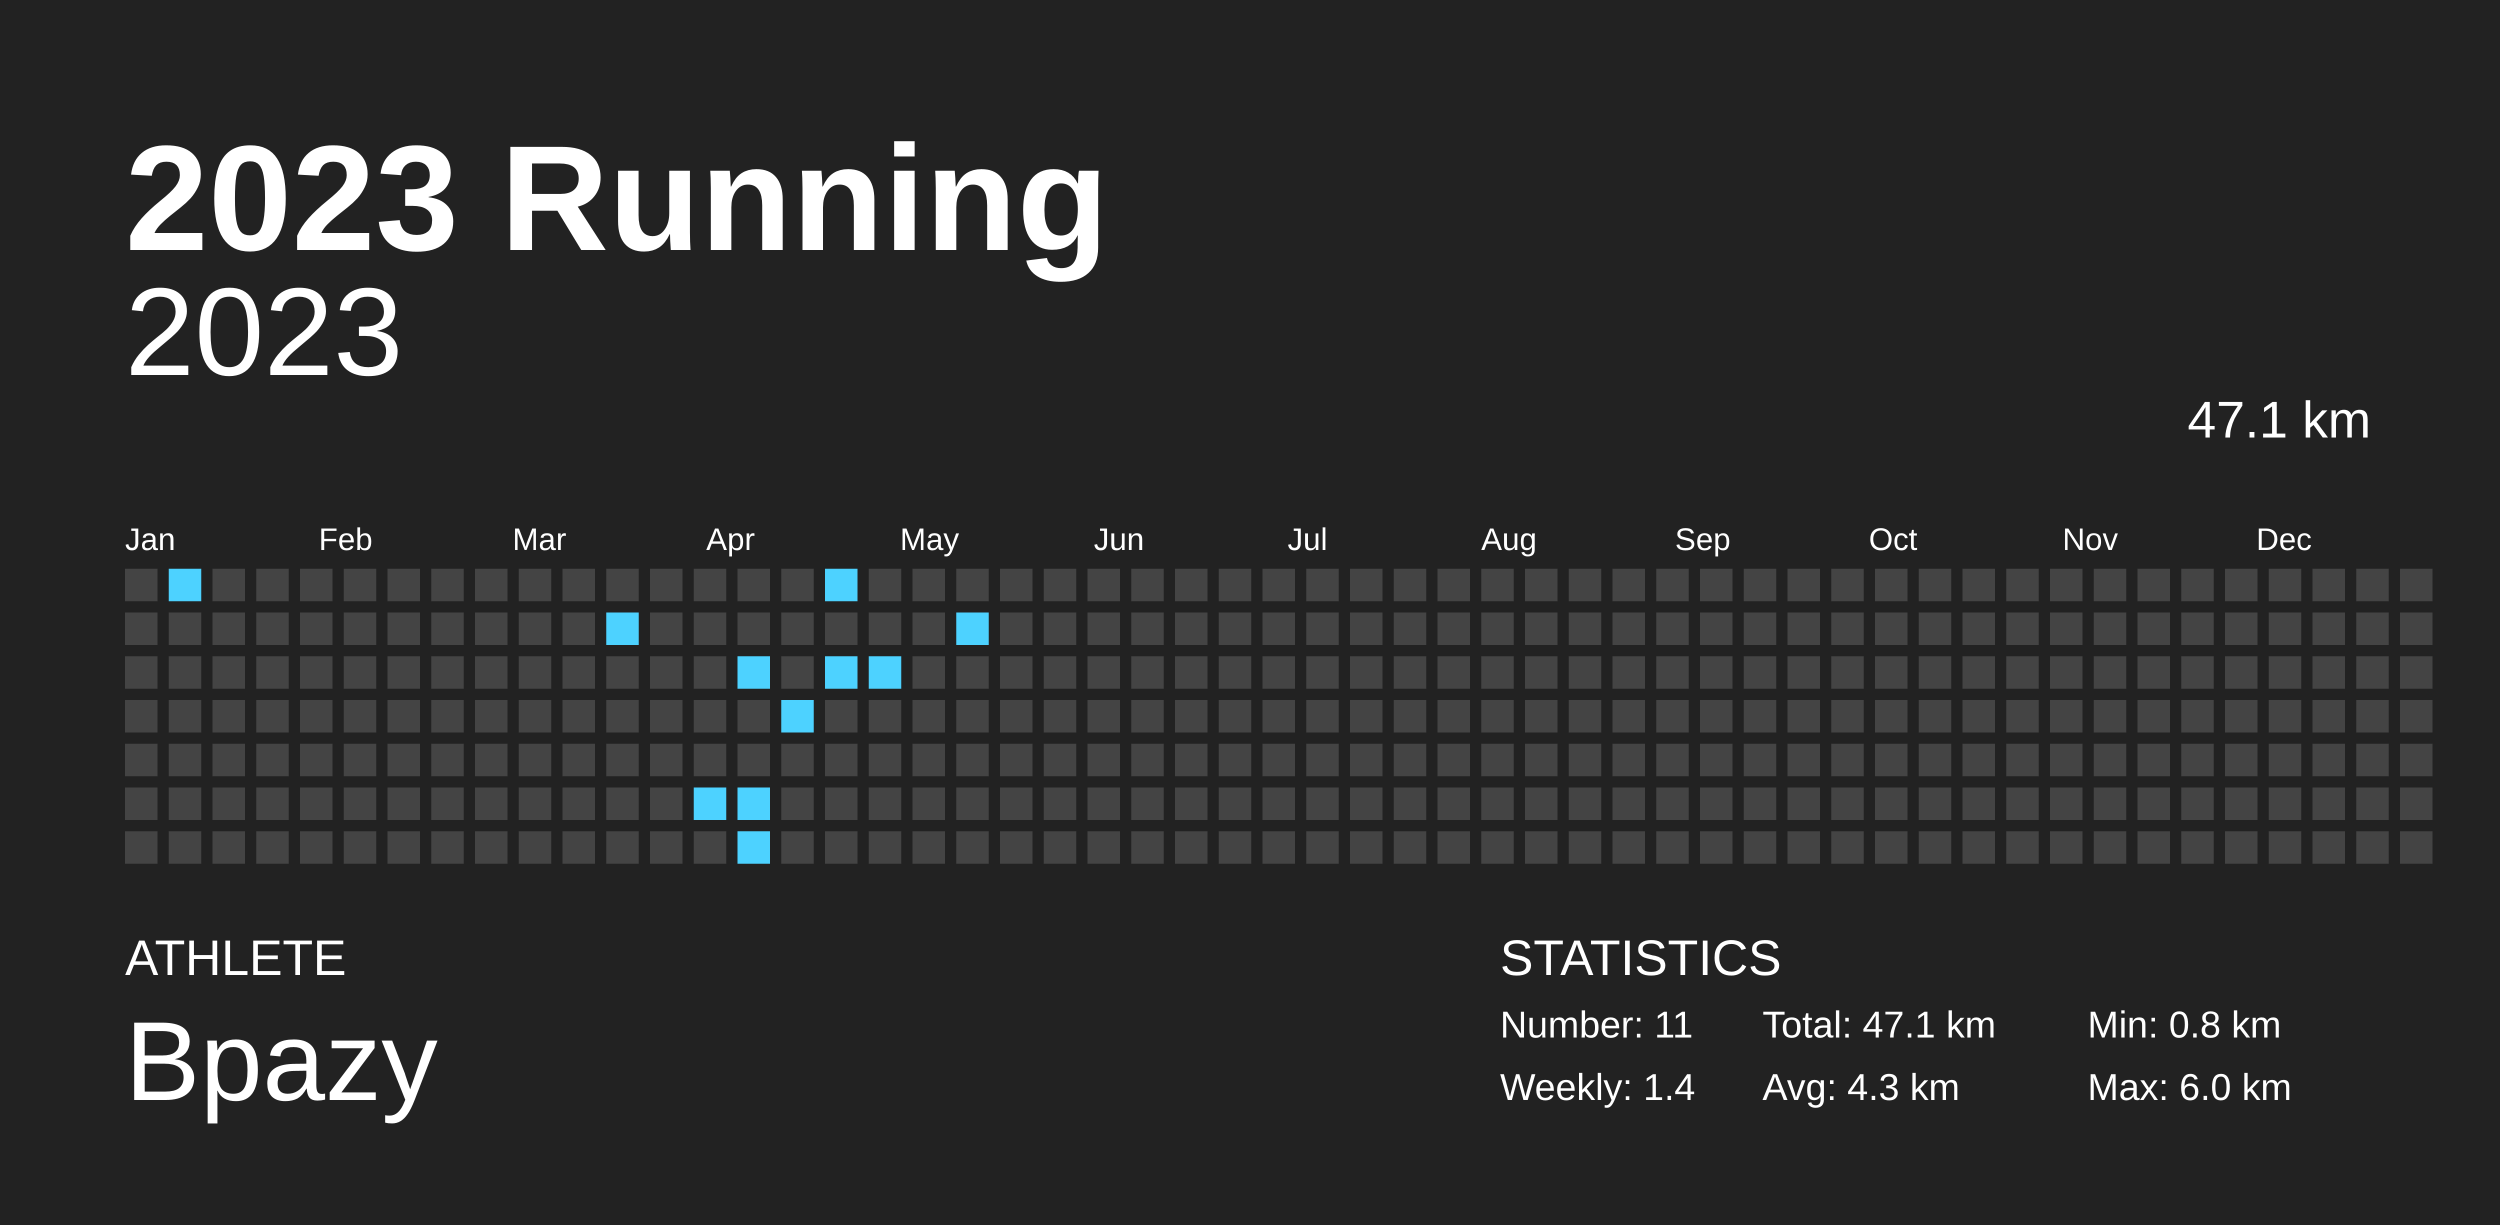
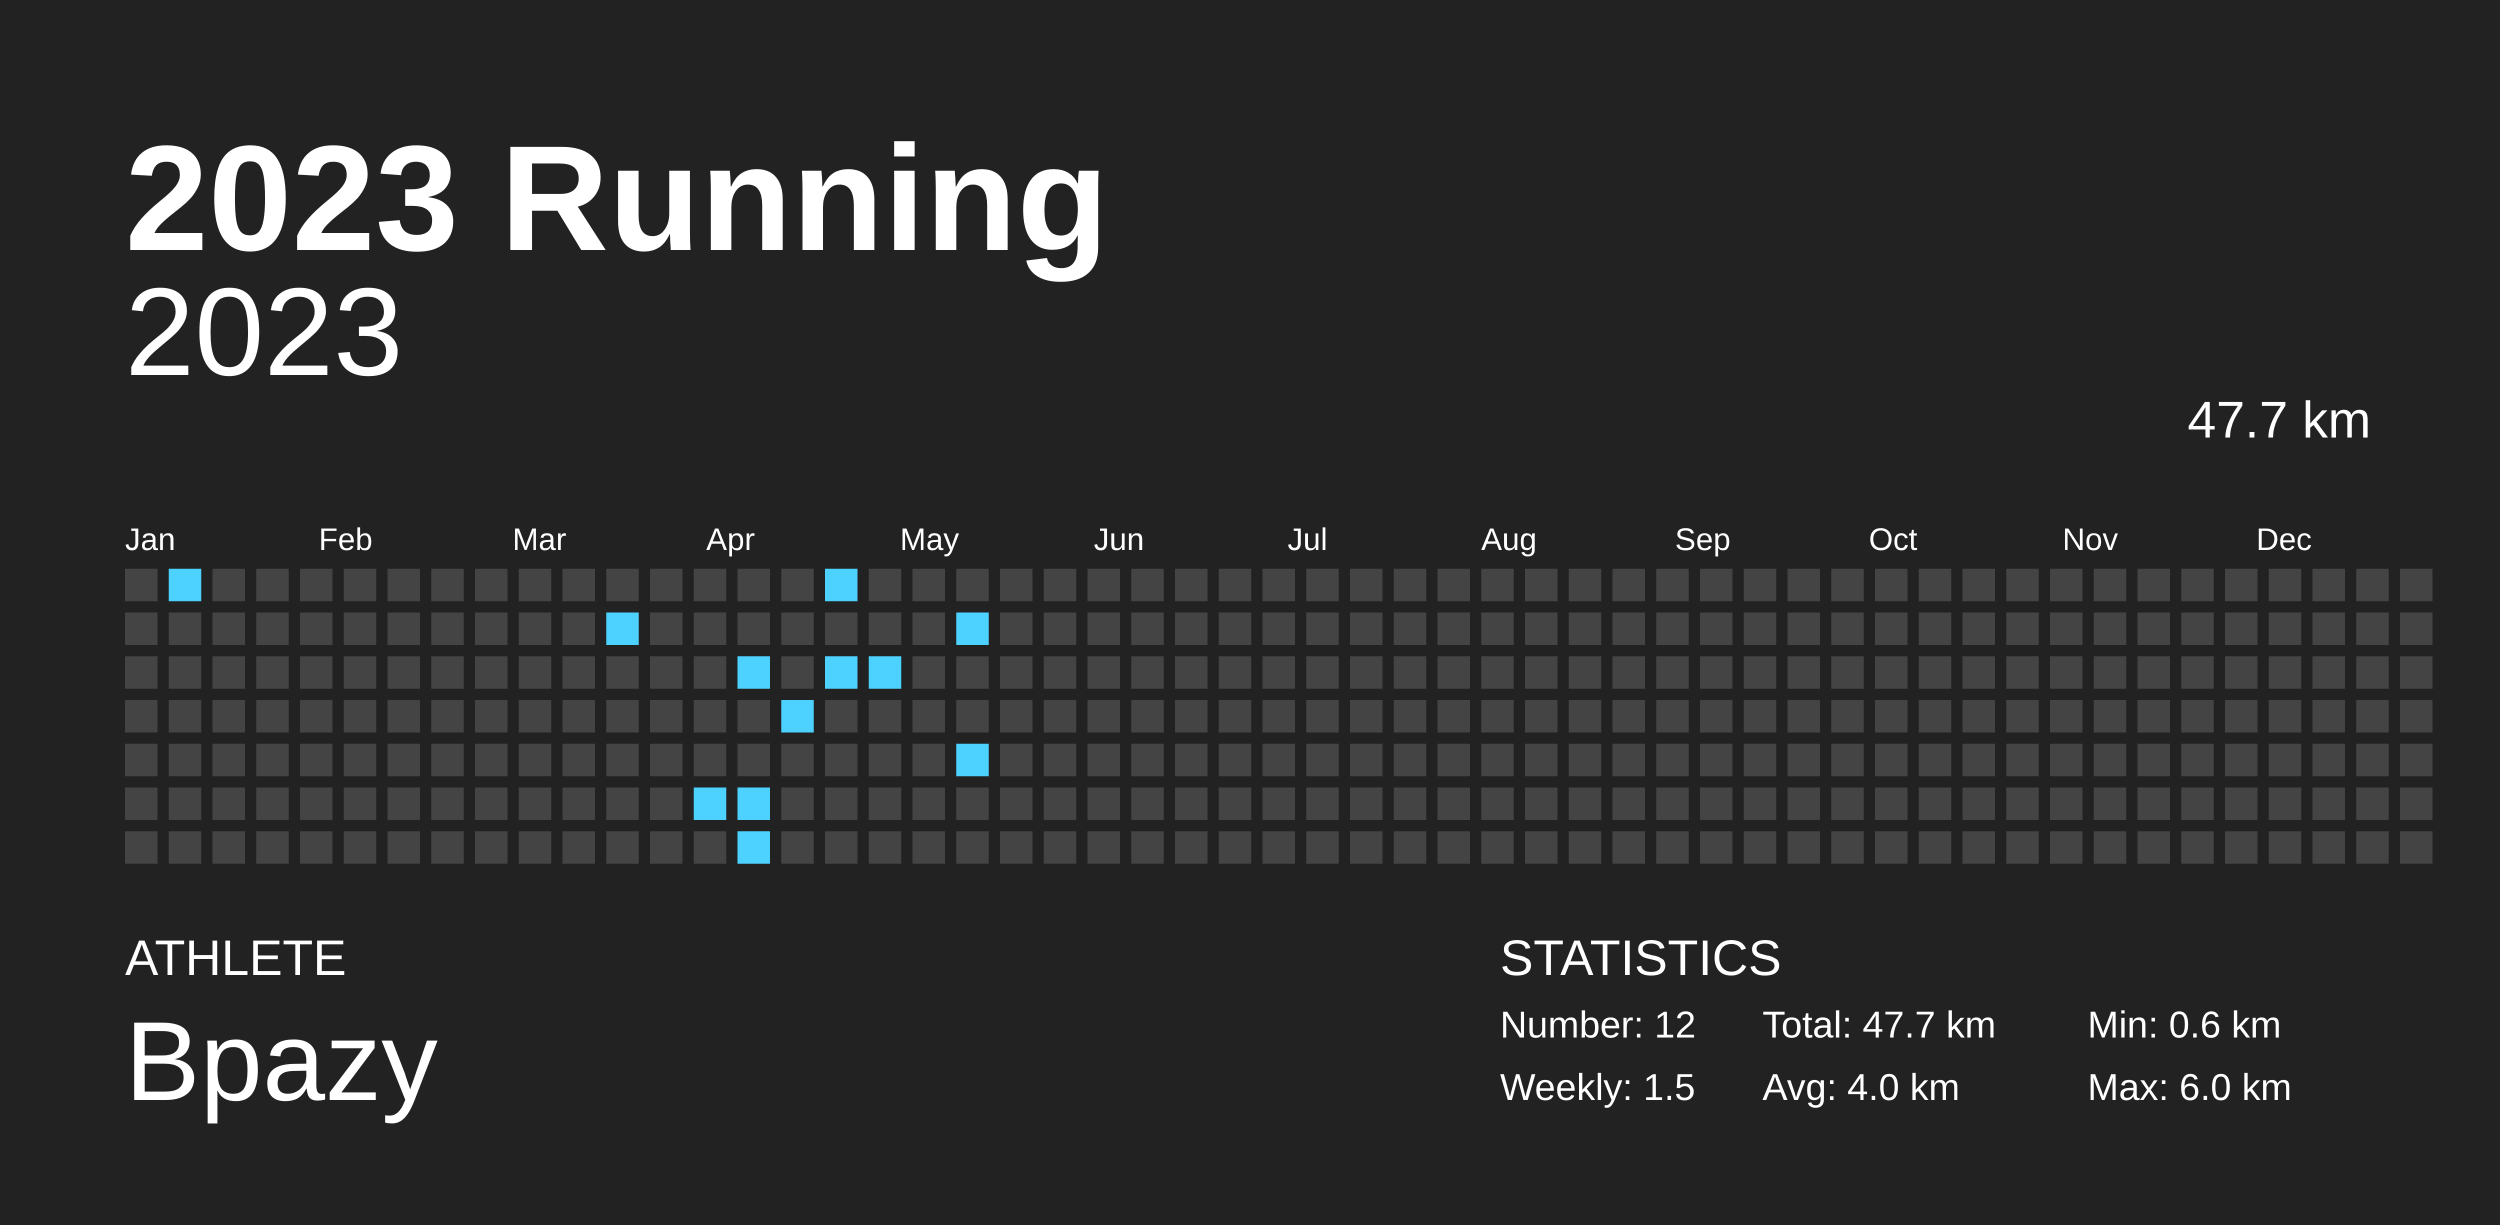
<svg xmlns="http://www.w3.org/2000/svg" baseProfile="full" height="98mm" version="1.1" viewBox="0,0,200,98" width="200mm">
  <defs />
  <rect fill="#222222" height="98" width="200" x="0" y="0" />
  <text fill="#FFFFFF" style="font-size:12px; font-family:Arial; font-weight:bold;" x="10" y="20">2023 Running</text>
  <text fill="#FFFFFF" style="font-size:4px; font-family:Arial" x="10" y="78">ATHLETE</text>
  <text fill="#FFFFFF" style="font-size:9px; font-family:Arial" x="10" y="88">Bpazy</text>
  <text fill="#FFFFFF" style="font-size:4px; font-family:Arial" x="120" y="78">STATISTICS</text>
-   <text fill="#FFFFFF" style="font-size:3px; font-family:Arial" x="120" y="83">Number: 11</text>
-   <text fill="#FFFFFF" style="font-size:3px; font-family:Arial" x="120" y="88">Weekly: 1.4</text>
-   <text fill="#FFFFFF" style="font-size:3px; font-family:Arial" x="141" y="83">Total: 47.1 km</text>
-   <text fill="#FFFFFF" style="font-size:3px; font-family:Arial" x="141" y="88">Avg: 4.3 km</text>
-   <text fill="#FFFFFF" style="font-size:3px; font-family:Arial" x="167" y="83">Min: 0.8 km</text>
+   <text fill="#FFFFFF" style="font-size:3px; font-family:Arial" x="120" y="83">Number: 12</text>
+   <text fill="#FFFFFF" style="font-size:3px; font-family:Arial" x="120" y="88">Weekly: 1.5</text>
+   <text fill="#FFFFFF" style="font-size:3px; font-family:Arial" x="141" y="83">Total: 47.7 km</text>
+   <text fill="#FFFFFF" style="font-size:3px; font-family:Arial" x="141" y="88">Avg: 4.0 km</text>
+   <text fill="#FFFFFF" style="font-size:3px; font-family:Arial" x="167" y="83">Min: 0.6 km</text>
  <text fill="#FFFFFF" style="font-size:3px; font-family:Arial" x="167" y="88">Max: 6.0 km</text>
  <text alignment-baseline="hanging" fill="#FFFFFF" style="font-size:10.0px; font-family:Arial;" x="10" y="30">2023</text>
-   <text alignment-baseline="hanging" fill="#FFFFFF" style="font-size:4.125px; font-family:Arial;" x="175" y="35">47.1 km</text>
+   <text alignment-baseline="hanging" fill="#FFFFFF" style="font-size:4.125px; font-family:Arial;" x="175" y="35">47.7 km</text>
  <text fill="#FFFFFF" style="font-size:2.5px; font-family:Arial" x="10.0" y="44">Jan</text>
  <text fill="#FFFFFF" style="font-size:2.5px; font-family:Arial" x="25.5" y="44">Feb</text>
  <text fill="#FFFFFF" style="font-size:2.5px; font-family:Arial" x="41.0" y="44">Mar</text>
  <text fill="#FFFFFF" style="font-size:2.5px; font-family:Arial" x="56.5" y="44">Apr</text>
  <text fill="#FFFFFF" style="font-size:2.5px; font-family:Arial" x="72.0" y="44">May</text>
  <text fill="#FFFFFF" style="font-size:2.5px; font-family:Arial" x="87.5" y="44">Jun</text>
  <text fill="#FFFFFF" style="font-size:2.5px; font-family:Arial" x="103.0" y="44">Jul</text>
  <text fill="#FFFFFF" style="font-size:2.5px; font-family:Arial" x="118.5" y="44">Aug</text>
  <text fill="#FFFFFF" style="font-size:2.5px; font-family:Arial" x="134.0" y="44">Sep</text>
  <text fill="#FFFFFF" style="font-size:2.5px; font-family:Arial" x="149.5" y="44">Oct</text>
  <text fill="#FFFFFF" style="font-size:2.5px; font-family:Arial" x="165.0" y="44">Nov</text>
  <text fill="#FFFFFF" style="font-size:2.5px; font-family:Arial" x="180.5" y="44">Dec</text>
  <rect fill="#444444" height="2.6" width="2.6" x="10.0" y="45.5" />
  <rect fill="#444444" height="2.6" width="2.6" x="10.0" y="49.0" />
  <rect fill="#444444" height="2.6" width="2.6" x="10.0" y="52.5" />
  <rect fill="#444444" height="2.6" width="2.6" x="10.0" y="56.0" />
  <rect fill="#444444" height="2.6" width="2.6" x="10.0" y="59.5" />
  <rect fill="#444444" height="2.6" width="2.6" x="10.0" y="63.0" />
  <rect fill="#444444" height="2.6" width="2.6" x="10.0" y="66.5" />
  <rect fill="#4dd2ff" height="2.6" width="2.6" x="13.5" y="45.5" />
  <rect fill="#444444" height="2.6" width="2.6" x="13.5" y="49.0" />
  <rect fill="#444444" height="2.6" width="2.6" x="13.5" y="52.5" />
  <rect fill="#444444" height="2.6" width="2.6" x="13.5" y="56.0" />
  <rect fill="#444444" height="2.6" width="2.6" x="13.5" y="59.5" />
  <rect fill="#444444" height="2.6" width="2.6" x="13.5" y="63.0" />
  <rect fill="#444444" height="2.6" width="2.6" x="13.5" y="66.5" />
  <rect fill="#444444" height="2.6" width="2.6" x="17.0" y="45.5" />
  <rect fill="#444444" height="2.6" width="2.6" x="17.0" y="49.0" />
  <rect fill="#444444" height="2.6" width="2.6" x="17.0" y="52.5" />
  <rect fill="#444444" height="2.6" width="2.6" x="17.0" y="56.0" />
  <rect fill="#444444" height="2.6" width="2.6" x="17.0" y="59.5" />
  <rect fill="#444444" height="2.6" width="2.6" x="17.0" y="63.0" />
  <rect fill="#444444" height="2.6" width="2.6" x="17.0" y="66.5" />
  <rect fill="#444444" height="2.6" width="2.6" x="20.5" y="45.5" />
  <rect fill="#444444" height="2.6" width="2.6" x="20.5" y="49.0" />
  <rect fill="#444444" height="2.6" width="2.6" x="20.5" y="52.5" />
  <rect fill="#444444" height="2.6" width="2.6" x="20.5" y="56.0" />
  <rect fill="#444444" height="2.6" width="2.6" x="20.5" y="59.5" />
  <rect fill="#444444" height="2.6" width="2.6" x="20.5" y="63.0" />
  <rect fill="#444444" height="2.6" width="2.6" x="20.5" y="66.5" />
  <rect fill="#444444" height="2.6" width="2.6" x="24.0" y="45.5" />
  <rect fill="#444444" height="2.6" width="2.6" x="24.0" y="49.0" />
  <rect fill="#444444" height="2.6" width="2.6" x="24.0" y="52.5" />
  <rect fill="#444444" height="2.6" width="2.6" x="24.0" y="56.0" />
  <rect fill="#444444" height="2.6" width="2.6" x="24.0" y="59.5" />
  <rect fill="#444444" height="2.6" width="2.6" x="24.0" y="63.0" />
  <rect fill="#444444" height="2.6" width="2.6" x="24.0" y="66.5" />
  <rect fill="#444444" height="2.6" width="2.6" x="27.5" y="45.5" />
  <rect fill="#444444" height="2.6" width="2.6" x="27.5" y="49.0" />
  <rect fill="#444444" height="2.6" width="2.6" x="27.5" y="52.5" />
  <rect fill="#444444" height="2.6" width="2.6" x="27.5" y="56.0" />
  <rect fill="#444444" height="2.6" width="2.6" x="27.5" y="59.5" />
  <rect fill="#444444" height="2.6" width="2.6" x="27.5" y="63.0" />
  <rect fill="#444444" height="2.6" width="2.6" x="27.5" y="66.5" />
  <rect fill="#444444" height="2.6" width="2.6" x="31.0" y="45.5" />
  <rect fill="#444444" height="2.6" width="2.6" x="31.0" y="49.0" />
  <rect fill="#444444" height="2.6" width="2.6" x="31.0" y="52.5" />
  <rect fill="#444444" height="2.6" width="2.6" x="31.0" y="56.0" />
  <rect fill="#444444" height="2.6" width="2.6" x="31.0" y="59.5" />
  <rect fill="#444444" height="2.6" width="2.6" x="31.0" y="63.0" />
  <rect fill="#444444" height="2.6" width="2.6" x="31.0" y="66.5" />
  <rect fill="#444444" height="2.6" width="2.6" x="34.5" y="45.5" />
  <rect fill="#444444" height="2.6" width="2.6" x="34.5" y="49.0" />
  <rect fill="#444444" height="2.6" width="2.6" x="34.5" y="52.5" />
  <rect fill="#444444" height="2.6" width="2.6" x="34.5" y="56.0" />
  <rect fill="#444444" height="2.6" width="2.6" x="34.5" y="59.5" />
  <rect fill="#444444" height="2.6" width="2.6" x="34.5" y="63.0" />
  <rect fill="#444444" height="2.6" width="2.6" x="34.5" y="66.5" />
  <rect fill="#444444" height="2.6" width="2.6" x="38.0" y="45.5" />
  <rect fill="#444444" height="2.6" width="2.6" x="38.0" y="49.0" />
  <rect fill="#444444" height="2.6" width="2.6" x="38.0" y="52.5" />
  <rect fill="#444444" height="2.6" width="2.6" x="38.0" y="56.0" />
  <rect fill="#444444" height="2.6" width="2.6" x="38.0" y="59.5" />
  <rect fill="#444444" height="2.6" width="2.6" x="38.0" y="63.0" />
  <rect fill="#444444" height="2.6" width="2.6" x="38.0" y="66.5" />
  <rect fill="#444444" height="2.6" width="2.6" x="41.5" y="45.5" />
  <rect fill="#444444" height="2.6" width="2.6" x="41.5" y="49.0" />
  <rect fill="#444444" height="2.6" width="2.6" x="41.5" y="52.5" />
  <rect fill="#444444" height="2.6" width="2.6" x="41.5" y="56.0" />
  <rect fill="#444444" height="2.6" width="2.6" x="41.5" y="59.5" />
  <rect fill="#444444" height="2.6" width="2.6" x="41.5" y="63.0" />
  <rect fill="#444444" height="2.6" width="2.6" x="41.5" y="66.5" />
  <rect fill="#444444" height="2.6" width="2.6" x="45.0" y="45.5" />
  <rect fill="#444444" height="2.6" width="2.6" x="45.0" y="49.0" />
  <rect fill="#444444" height="2.6" width="2.6" x="45.0" y="52.5" />
  <rect fill="#444444" height="2.6" width="2.6" x="45.0" y="56.0" />
  <rect fill="#444444" height="2.6" width="2.6" x="45.0" y="59.5" />
  <rect fill="#444444" height="2.6" width="2.6" x="45.0" y="63.0" />
  <rect fill="#444444" height="2.6" width="2.6" x="45.0" y="66.5" />
  <rect fill="#444444" height="2.6" width="2.6" x="48.5" y="45.5" />
  <rect fill="#4dd2ff" height="2.6" width="2.6" x="48.5" y="49.0" />
  <rect fill="#444444" height="2.6" width="2.6" x="48.5" y="52.5" />
  <rect fill="#444444" height="2.6" width="2.6" x="48.5" y="56.0" />
  <rect fill="#444444" height="2.6" width="2.6" x="48.5" y="59.5" />
  <rect fill="#444444" height="2.6" width="2.6" x="48.5" y="63.0" />
  <rect fill="#444444" height="2.6" width="2.6" x="48.5" y="66.5" />
  <rect fill="#444444" height="2.6" width="2.6" x="52.0" y="45.5" />
  <rect fill="#444444" height="2.6" width="2.6" x="52.0" y="49.0" />
  <rect fill="#444444" height="2.6" width="2.6" x="52.0" y="52.5" />
  <rect fill="#444444" height="2.6" width="2.6" x="52.0" y="56.0" />
  <rect fill="#444444" height="2.6" width="2.6" x="52.0" y="59.5" />
  <rect fill="#444444" height="2.6" width="2.6" x="52.0" y="63.0" />
  <rect fill="#444444" height="2.6" width="2.6" x="52.0" y="66.5" />
  <rect fill="#444444" height="2.6" width="2.6" x="55.5" y="45.5" />
  <rect fill="#444444" height="2.6" width="2.6" x="55.5" y="49.0" />
  <rect fill="#444444" height="2.6" width="2.6" x="55.5" y="52.5" />
  <rect fill="#444444" height="2.6" width="2.6" x="55.5" y="56.0" />
  <rect fill="#444444" height="2.6" width="2.6" x="55.5" y="59.5" />
  <rect fill="#4dd2ff" height="2.6" width="2.6" x="55.5" y="63.0" />
  <rect fill="#444444" height="2.6" width="2.6" x="55.5" y="66.5" />
  <rect fill="#444444" height="2.6" width="2.6" x="59.0" y="45.5" />
  <rect fill="#444444" height="2.6" width="2.6" x="59.0" y="49.0" />
  <rect fill="#4dd2ff" height="2.6" width="2.6" x="59.0" y="52.5" />
  <rect fill="#444444" height="2.6" width="2.6" x="59.0" y="56.0" />
  <rect fill="#444444" height="2.6" width="2.6" x="59.0" y="59.5" />
  <rect fill="#4dd2ff" height="2.6" width="2.6" x="59.0" y="63.0" />
  <rect fill="#4dd2ff" height="2.6" width="2.6" x="59.0" y="66.5" />
  <rect fill="#444444" height="2.6" width="2.6" x="62.5" y="45.5" />
  <rect fill="#444444" height="2.6" width="2.6" x="62.5" y="49.0" />
  <rect fill="#444444" height="2.6" width="2.6" x="62.5" y="52.5" />
  <rect fill="#4dd2ff" height="2.6" width="2.6" x="62.5" y="56.0" />
  <rect fill="#444444" height="2.6" width="2.6" x="62.5" y="59.5" />
  <rect fill="#444444" height="2.6" width="2.6" x="62.5" y="63.0" />
  <rect fill="#444444" height="2.6" width="2.6" x="62.5" y="66.5" />
  <rect fill="#4dd2ff" height="2.6" width="2.6" x="66.0" y="45.5" />
  <rect fill="#444444" height="2.6" width="2.6" x="66.0" y="49.0" />
  <rect fill="#4dd2ff" height="2.6" width="2.6" x="66.0" y="52.5" />
  <rect fill="#444444" height="2.6" width="2.6" x="66.0" y="56.0" />
  <rect fill="#444444" height="2.6" width="2.6" x="66.0" y="59.5" />
  <rect fill="#444444" height="2.6" width="2.6" x="66.0" y="63.0" />
  <rect fill="#444444" height="2.6" width="2.6" x="66.0" y="66.5" />
  <rect fill="#444444" height="2.6" width="2.6" x="69.5" y="45.5" />
  <rect fill="#444444" height="2.6" width="2.6" x="69.5" y="49.0" />
  <rect fill="#4dd2ff" height="2.6" width="2.6" x="69.5" y="52.5" />
  <rect fill="#444444" height="2.6" width="2.6" x="69.5" y="56.0" />
  <rect fill="#444444" height="2.6" width="2.6" x="69.5" y="59.5" />
  <rect fill="#444444" height="2.6" width="2.6" x="69.5" y="63.0" />
  <rect fill="#444444" height="2.6" width="2.6" x="69.5" y="66.5" />
  <rect fill="#444444" height="2.6" width="2.6" x="73.0" y="45.5" />
  <rect fill="#444444" height="2.6" width="2.6" x="73.0" y="49.0" />
  <rect fill="#444444" height="2.6" width="2.6" x="73.0" y="52.5" />
  <rect fill="#444444" height="2.6" width="2.6" x="73.0" y="56.0" />
  <rect fill="#444444" height="2.6" width="2.6" x="73.0" y="59.5" />
  <rect fill="#444444" height="2.6" width="2.6" x="73.0" y="63.0" />
  <rect fill="#444444" height="2.6" width="2.6" x="73.0" y="66.5" />
  <rect fill="#444444" height="2.6" width="2.6" x="76.5" y="45.5" />
  <rect fill="#4dd2ff" height="2.6" width="2.6" x="76.5" y="49.0" />
  <rect fill="#444444" height="2.6" width="2.6" x="76.5" y="52.5" />
  <rect fill="#444444" height="2.6" width="2.6" x="76.5" y="56.0" />
-   <rect fill="#444444" height="2.6" width="2.6" x="76.5" y="59.5" />
+   <rect fill="#4dd2ff" height="2.6" width="2.6" x="76.5" y="59.5" />
  <rect fill="#444444" height="2.6" width="2.6" x="76.5" y="63.0" />
  <rect fill="#444444" height="2.6" width="2.6" x="76.5" y="66.5" />
  <rect fill="#444444" height="2.6" width="2.6" x="80.0" y="45.5" />
  <rect fill="#444444" height="2.6" width="2.6" x="80.0" y="49.0" />
  <rect fill="#444444" height="2.6" width="2.6" x="80.0" y="52.5" />
  <rect fill="#444444" height="2.6" width="2.6" x="80.0" y="56.0" />
  <rect fill="#444444" height="2.6" width="2.6" x="80.0" y="59.5" />
  <rect fill="#444444" height="2.6" width="2.6" x="80.0" y="63.0" />
  <rect fill="#444444" height="2.6" width="2.6" x="80.0" y="66.5" />
  <rect fill="#444444" height="2.6" width="2.6" x="83.5" y="45.5" />
  <rect fill="#444444" height="2.6" width="2.6" x="83.5" y="49.0" />
  <rect fill="#444444" height="2.6" width="2.6" x="83.5" y="52.5" />
  <rect fill="#444444" height="2.6" width="2.6" x="83.5" y="56.0" />
  <rect fill="#444444" height="2.6" width="2.6" x="83.5" y="59.5" />
  <rect fill="#444444" height="2.6" width="2.6" x="83.5" y="63.0" />
  <rect fill="#444444" height="2.6" width="2.6" x="83.5" y="66.5" />
  <rect fill="#444444" height="2.6" width="2.6" x="87.0" y="45.5" />
  <rect fill="#444444" height="2.6" width="2.6" x="87.0" y="49.0" />
  <rect fill="#444444" height="2.6" width="2.6" x="87.0" y="52.5" />
  <rect fill="#444444" height="2.6" width="2.6" x="87.0" y="56.0" />
  <rect fill="#444444" height="2.6" width="2.6" x="87.0" y="59.5" />
  <rect fill="#444444" height="2.6" width="2.6" x="87.0" y="63.0" />
  <rect fill="#444444" height="2.6" width="2.6" x="87.0" y="66.5" />
  <rect fill="#444444" height="2.6" width="2.6" x="90.5" y="45.5" />
  <rect fill="#444444" height="2.6" width="2.6" x="90.5" y="49.0" />
  <rect fill="#444444" height="2.6" width="2.6" x="90.5" y="52.5" />
  <rect fill="#444444" height="2.6" width="2.6" x="90.5" y="56.0" />
  <rect fill="#444444" height="2.6" width="2.6" x="90.5" y="59.5" />
  <rect fill="#444444" height="2.6" width="2.6" x="90.5" y="63.0" />
  <rect fill="#444444" height="2.6" width="2.6" x="90.5" y="66.5" />
  <rect fill="#444444" height="2.6" width="2.6" x="94.0" y="45.5" />
  <rect fill="#444444" height="2.6" width="2.6" x="94.0" y="49.0" />
  <rect fill="#444444" height="2.6" width="2.6" x="94.0" y="52.5" />
  <rect fill="#444444" height="2.6" width="2.6" x="94.0" y="56.0" />
  <rect fill="#444444" height="2.6" width="2.6" x="94.0" y="59.5" />
  <rect fill="#444444" height="2.6" width="2.6" x="94.0" y="63.0" />
  <rect fill="#444444" height="2.6" width="2.6" x="94.0" y="66.5" />
  <rect fill="#444444" height="2.6" width="2.6" x="97.5" y="45.5" />
  <rect fill="#444444" height="2.6" width="2.6" x="97.5" y="49.0" />
  <rect fill="#444444" height="2.6" width="2.6" x="97.5" y="52.5" />
  <rect fill="#444444" height="2.6" width="2.6" x="97.5" y="56.0" />
  <rect fill="#444444" height="2.6" width="2.6" x="97.5" y="59.5" />
  <rect fill="#444444" height="2.6" width="2.6" x="97.5" y="63.0" />
  <rect fill="#444444" height="2.6" width="2.6" x="97.5" y="66.5" />
  <rect fill="#444444" height="2.6" width="2.6" x="101.0" y="45.5" />
  <rect fill="#444444" height="2.6" width="2.6" x="101.0" y="49.0" />
  <rect fill="#444444" height="2.6" width="2.6" x="101.0" y="52.5" />
  <rect fill="#444444" height="2.6" width="2.6" x="101.0" y="56.0" />
  <rect fill="#444444" height="2.6" width="2.6" x="101.0" y="59.5" />
  <rect fill="#444444" height="2.6" width="2.6" x="101.0" y="63.0" />
  <rect fill="#444444" height="2.6" width="2.6" x="101.0" y="66.5" />
  <rect fill="#444444" height="2.6" width="2.6" x="104.5" y="45.5" />
  <rect fill="#444444" height="2.6" width="2.6" x="104.5" y="49.0" />
  <rect fill="#444444" height="2.6" width="2.6" x="104.5" y="52.5" />
  <rect fill="#444444" height="2.6" width="2.6" x="104.5" y="56.0" />
  <rect fill="#444444" height="2.6" width="2.6" x="104.5" y="59.5" />
  <rect fill="#444444" height="2.6" width="2.6" x="104.5" y="63.0" />
  <rect fill="#444444" height="2.6" width="2.6" x="104.5" y="66.5" />
  <rect fill="#444444" height="2.6" width="2.6" x="108.0" y="45.5" />
  <rect fill="#444444" height="2.6" width="2.6" x="108.0" y="49.0" />
  <rect fill="#444444" height="2.6" width="2.6" x="108.0" y="52.5" />
  <rect fill="#444444" height="2.6" width="2.6" x="108.0" y="56.0" />
  <rect fill="#444444" height="2.6" width="2.6" x="108.0" y="59.5" />
  <rect fill="#444444" height="2.6" width="2.6" x="108.0" y="63.0" />
  <rect fill="#444444" height="2.6" width="2.6" x="108.0" y="66.5" />
  <rect fill="#444444" height="2.6" width="2.6" x="111.5" y="45.5" />
  <rect fill="#444444" height="2.6" width="2.6" x="111.5" y="49.0" />
  <rect fill="#444444" height="2.6" width="2.6" x="111.5" y="52.5" />
  <rect fill="#444444" height="2.6" width="2.6" x="111.5" y="56.0" />
  <rect fill="#444444" height="2.6" width="2.6" x="111.5" y="59.5" />
  <rect fill="#444444" height="2.6" width="2.6" x="111.5" y="63.0" />
  <rect fill="#444444" height="2.6" width="2.6" x="111.5" y="66.5" />
  <rect fill="#444444" height="2.6" width="2.6" x="115.0" y="45.5" />
  <rect fill="#444444" height="2.6" width="2.6" x="115.0" y="49.0" />
  <rect fill="#444444" height="2.6" width="2.6" x="115.0" y="52.5" />
  <rect fill="#444444" height="2.6" width="2.6" x="115.0" y="56.0" />
  <rect fill="#444444" height="2.6" width="2.6" x="115.0" y="59.5" />
  <rect fill="#444444" height="2.6" width="2.6" x="115.0" y="63.0" />
  <rect fill="#444444" height="2.6" width="2.6" x="115.0" y="66.5" />
  <rect fill="#444444" height="2.6" width="2.6" x="118.5" y="45.5" />
  <rect fill="#444444" height="2.6" width="2.6" x="118.5" y="49.0" />
  <rect fill="#444444" height="2.6" width="2.6" x="118.5" y="52.5" />
  <rect fill="#444444" height="2.6" width="2.6" x="118.5" y="56.0" />
  <rect fill="#444444" height="2.6" width="2.6" x="118.5" y="59.5" />
  <rect fill="#444444" height="2.6" width="2.6" x="118.5" y="63.0" />
  <rect fill="#444444" height="2.6" width="2.6" x="118.5" y="66.5" />
  <rect fill="#444444" height="2.6" width="2.6" x="122.0" y="45.5" />
  <rect fill="#444444" height="2.6" width="2.6" x="122.0" y="49.0" />
  <rect fill="#444444" height="2.6" width="2.6" x="122.0" y="52.5" />
  <rect fill="#444444" height="2.6" width="2.6" x="122.0" y="56.0" />
  <rect fill="#444444" height="2.6" width="2.6" x="122.0" y="59.5" />
  <rect fill="#444444" height="2.6" width="2.6" x="122.0" y="63.0" />
  <rect fill="#444444" height="2.6" width="2.6" x="122.0" y="66.5" />
  <rect fill="#444444" height="2.6" width="2.6" x="125.5" y="45.5" />
  <rect fill="#444444" height="2.6" width="2.6" x="125.5" y="49.0" />
  <rect fill="#444444" height="2.6" width="2.6" x="125.5" y="52.5" />
  <rect fill="#444444" height="2.6" width="2.6" x="125.5" y="56.0" />
  <rect fill="#444444" height="2.6" width="2.6" x="125.5" y="59.5" />
  <rect fill="#444444" height="2.6" width="2.6" x="125.5" y="63.0" />
  <rect fill="#444444" height="2.6" width="2.6" x="125.5" y="66.5" />
  <rect fill="#444444" height="2.6" width="2.6" x="129.0" y="45.5" />
  <rect fill="#444444" height="2.6" width="2.6" x="129.0" y="49.0" />
  <rect fill="#444444" height="2.6" width="2.6" x="129.0" y="52.5" />
  <rect fill="#444444" height="2.6" width="2.6" x="129.0" y="56.0" />
  <rect fill="#444444" height="2.6" width="2.6" x="129.0" y="59.5" />
  <rect fill="#444444" height="2.6" width="2.6" x="129.0" y="63.0" />
  <rect fill="#444444" height="2.6" width="2.6" x="129.0" y="66.5" />
  <rect fill="#444444" height="2.6" width="2.6" x="132.5" y="45.5" />
  <rect fill="#444444" height="2.6" width="2.6" x="132.5" y="49.0" />
  <rect fill="#444444" height="2.6" width="2.6" x="132.5" y="52.5" />
  <rect fill="#444444" height="2.6" width="2.6" x="132.5" y="56.0" />
  <rect fill="#444444" height="2.6" width="2.6" x="132.5" y="59.5" />
  <rect fill="#444444" height="2.6" width="2.6" x="132.5" y="63.0" />
  <rect fill="#444444" height="2.6" width="2.6" x="132.5" y="66.5" />
  <rect fill="#444444" height="2.6" width="2.6" x="136.0" y="45.5" />
  <rect fill="#444444" height="2.6" width="2.6" x="136.0" y="49.0" />
  <rect fill="#444444" height="2.6" width="2.6" x="136.0" y="52.5" />
  <rect fill="#444444" height="2.6" width="2.6" x="136.0" y="56.0" />
  <rect fill="#444444" height="2.6" width="2.6" x="136.0" y="59.5" />
  <rect fill="#444444" height="2.6" width="2.6" x="136.0" y="63.0" />
  <rect fill="#444444" height="2.6" width="2.6" x="136.0" y="66.5" />
  <rect fill="#444444" height="2.6" width="2.6" x="139.5" y="45.5" />
  <rect fill="#444444" height="2.6" width="2.6" x="139.5" y="49.0" />
  <rect fill="#444444" height="2.6" width="2.6" x="139.5" y="52.5" />
  <rect fill="#444444" height="2.6" width="2.6" x="139.5" y="56.0" />
  <rect fill="#444444" height="2.6" width="2.6" x="139.5" y="59.5" />
  <rect fill="#444444" height="2.6" width="2.6" x="139.5" y="63.0" />
  <rect fill="#444444" height="2.6" width="2.6" x="139.5" y="66.5" />
  <rect fill="#444444" height="2.6" width="2.6" x="143.0" y="45.5" />
  <rect fill="#444444" height="2.6" width="2.6" x="143.0" y="49.0" />
  <rect fill="#444444" height="2.6" width="2.6" x="143.0" y="52.5" />
  <rect fill="#444444" height="2.6" width="2.6" x="143.0" y="56.0" />
  <rect fill="#444444" height="2.6" width="2.6" x="143.0" y="59.5" />
  <rect fill="#444444" height="2.6" width="2.6" x="143.0" y="63.0" />
  <rect fill="#444444" height="2.6" width="2.6" x="143.0" y="66.5" />
  <rect fill="#444444" height="2.6" width="2.6" x="146.5" y="45.5" />
  <rect fill="#444444" height="2.6" width="2.6" x="146.5" y="49.0" />
  <rect fill="#444444" height="2.6" width="2.6" x="146.5" y="52.5" />
  <rect fill="#444444" height="2.6" width="2.6" x="146.5" y="56.0" />
  <rect fill="#444444" height="2.6" width="2.6" x="146.5" y="59.5" />
  <rect fill="#444444" height="2.6" width="2.6" x="146.5" y="63.0" />
  <rect fill="#444444" height="2.6" width="2.6" x="146.5" y="66.5" />
  <rect fill="#444444" height="2.6" width="2.6" x="150.0" y="45.5" />
  <rect fill="#444444" height="2.6" width="2.6" x="150.0" y="49.0" />
  <rect fill="#444444" height="2.6" width="2.6" x="150.0" y="52.5" />
  <rect fill="#444444" height="2.6" width="2.6" x="150.0" y="56.0" />
  <rect fill="#444444" height="2.6" width="2.6" x="150.0" y="59.5" />
  <rect fill="#444444" height="2.6" width="2.6" x="150.0" y="63.0" />
  <rect fill="#444444" height="2.6" width="2.6" x="150.0" y="66.5" />
  <rect fill="#444444" height="2.6" width="2.6" x="153.5" y="45.5" />
  <rect fill="#444444" height="2.6" width="2.6" x="153.5" y="49.0" />
  <rect fill="#444444" height="2.6" width="2.6" x="153.5" y="52.5" />
  <rect fill="#444444" height="2.6" width="2.6" x="153.5" y="56.0" />
  <rect fill="#444444" height="2.6" width="2.6" x="153.5" y="59.5" />
  <rect fill="#444444" height="2.6" width="2.6" x="153.5" y="63.0" />
  <rect fill="#444444" height="2.6" width="2.6" x="153.5" y="66.5" />
  <rect fill="#444444" height="2.6" width="2.6" x="157.0" y="45.5" />
  <rect fill="#444444" height="2.6" width="2.6" x="157.0" y="49.0" />
  <rect fill="#444444" height="2.6" width="2.6" x="157.0" y="52.5" />
  <rect fill="#444444" height="2.6" width="2.6" x="157.0" y="56.0" />
  <rect fill="#444444" height="2.6" width="2.6" x="157.0" y="59.5" />
  <rect fill="#444444" height="2.6" width="2.6" x="157.0" y="63.0" />
  <rect fill="#444444" height="2.6" width="2.6" x="157.0" y="66.5" />
  <rect fill="#444444" height="2.6" width="2.6" x="160.5" y="45.5" />
  <rect fill="#444444" height="2.6" width="2.6" x="160.5" y="49.0" />
  <rect fill="#444444" height="2.6" width="2.6" x="160.5" y="52.5" />
  <rect fill="#444444" height="2.6" width="2.6" x="160.5" y="56.0" />
  <rect fill="#444444" height="2.6" width="2.6" x="160.5" y="59.5" />
  <rect fill="#444444" height="2.6" width="2.6" x="160.5" y="63.0" />
  <rect fill="#444444" height="2.6" width="2.6" x="160.5" y="66.5" />
  <rect fill="#444444" height="2.6" width="2.6" x="164.0" y="45.5" />
  <rect fill="#444444" height="2.6" width="2.6" x="164.0" y="49.0" />
  <rect fill="#444444" height="2.6" width="2.6" x="164.0" y="52.5" />
  <rect fill="#444444" height="2.6" width="2.6" x="164.0" y="56.0" />
  <rect fill="#444444" height="2.6" width="2.6" x="164.0" y="59.5" />
  <rect fill="#444444" height="2.6" width="2.6" x="164.0" y="63.0" />
  <rect fill="#444444" height="2.6" width="2.6" x="164.0" y="66.5" />
  <rect fill="#444444" height="2.6" width="2.6" x="167.5" y="45.5" />
  <rect fill="#444444" height="2.6" width="2.6" x="167.5" y="49.0" />
  <rect fill="#444444" height="2.6" width="2.6" x="167.5" y="52.5" />
  <rect fill="#444444" height="2.6" width="2.6" x="167.5" y="56.0" />
  <rect fill="#444444" height="2.6" width="2.6" x="167.5" y="59.5" />
  <rect fill="#444444" height="2.6" width="2.6" x="167.5" y="63.0" />
  <rect fill="#444444" height="2.6" width="2.6" x="167.5" y="66.5" />
  <rect fill="#444444" height="2.6" width="2.6" x="171.0" y="45.5" />
  <rect fill="#444444" height="2.6" width="2.6" x="171.0" y="49.0" />
  <rect fill="#444444" height="2.6" width="2.6" x="171.0" y="52.5" />
  <rect fill="#444444" height="2.6" width="2.6" x="171.0" y="56.0" />
  <rect fill="#444444" height="2.6" width="2.6" x="171.0" y="59.5" />
  <rect fill="#444444" height="2.6" width="2.6" x="171.0" y="63.0" />
  <rect fill="#444444" height="2.6" width="2.6" x="171.0" y="66.5" />
  <rect fill="#444444" height="2.6" width="2.6" x="174.5" y="45.5" />
  <rect fill="#444444" height="2.6" width="2.6" x="174.5" y="49.0" />
  <rect fill="#444444" height="2.6" width="2.6" x="174.5" y="52.5" />
  <rect fill="#444444" height="2.6" width="2.6" x="174.5" y="56.0" />
  <rect fill="#444444" height="2.6" width="2.6" x="174.5" y="59.5" />
  <rect fill="#444444" height="2.6" width="2.6" x="174.5" y="63.0" />
  <rect fill="#444444" height="2.6" width="2.6" x="174.5" y="66.5" />
  <rect fill="#444444" height="2.6" width="2.6" x="178.0" y="45.5" />
  <rect fill="#444444" height="2.6" width="2.6" x="178.0" y="49.0" />
  <rect fill="#444444" height="2.6" width="2.6" x="178.0" y="52.5" />
  <rect fill="#444444" height="2.6" width="2.6" x="178.0" y="56.0" />
  <rect fill="#444444" height="2.6" width="2.6" x="178.0" y="59.5" />
  <rect fill="#444444" height="2.6" width="2.6" x="178.0" y="63.0" />
  <rect fill="#444444" height="2.6" width="2.6" x="178.0" y="66.5" />
  <rect fill="#444444" height="2.6" width="2.6" x="181.5" y="45.5" />
  <rect fill="#444444" height="2.6" width="2.6" x="181.5" y="49.0" />
  <rect fill="#444444" height="2.6" width="2.6" x="181.5" y="52.5" />
  <rect fill="#444444" height="2.6" width="2.6" x="181.5" y="56.0" />
  <rect fill="#444444" height="2.6" width="2.6" x="181.5" y="59.5" />
  <rect fill="#444444" height="2.6" width="2.6" x="181.5" y="63.0" />
  <rect fill="#444444" height="2.6" width="2.6" x="181.5" y="66.5" />
  <rect fill="#444444" height="2.6" width="2.6" x="185.0" y="45.5" />
  <rect fill="#444444" height="2.6" width="2.6" x="185.0" y="49.0" />
  <rect fill="#444444" height="2.6" width="2.6" x="185.0" y="52.5" />
  <rect fill="#444444" height="2.6" width="2.6" x="185.0" y="56.0" />
  <rect fill="#444444" height="2.6" width="2.6" x="185.0" y="59.5" />
  <rect fill="#444444" height="2.6" width="2.6" x="185.0" y="63.0" />
  <rect fill="#444444" height="2.6" width="2.6" x="185.0" y="66.5" />
  <rect fill="#444444" height="2.6" width="2.6" x="188.5" y="45.5" />
  <rect fill="#444444" height="2.6" width="2.6" x="188.5" y="49.0" />
  <rect fill="#444444" height="2.6" width="2.6" x="188.5" y="52.5" />
  <rect fill="#444444" height="2.6" width="2.6" x="188.5" y="56.0" />
  <rect fill="#444444" height="2.6" width="2.6" x="188.5" y="59.5" />
  <rect fill="#444444" height="2.6" width="2.6" x="188.5" y="63.0" />
  <rect fill="#444444" height="2.6" width="2.6" x="188.5" y="66.5" />
  <rect fill="#444444" height="2.6" width="2.6" x="192.0" y="45.5" />
  <rect fill="#444444" height="2.6" width="2.6" x="192.0" y="49.0" />
  <rect fill="#444444" height="2.6" width="2.6" x="192.0" y="52.5" />
  <rect fill="#444444" height="2.6" width="2.6" x="192.0" y="56.0" />
  <rect fill="#444444" height="2.6" width="2.6" x="192.0" y="59.5" />
  <rect fill="#444444" height="2.6" width="2.6" x="192.0" y="63.0" />
  <rect fill="#444444" height="2.6" width="2.6" x="192.0" y="66.5" />
</svg>
